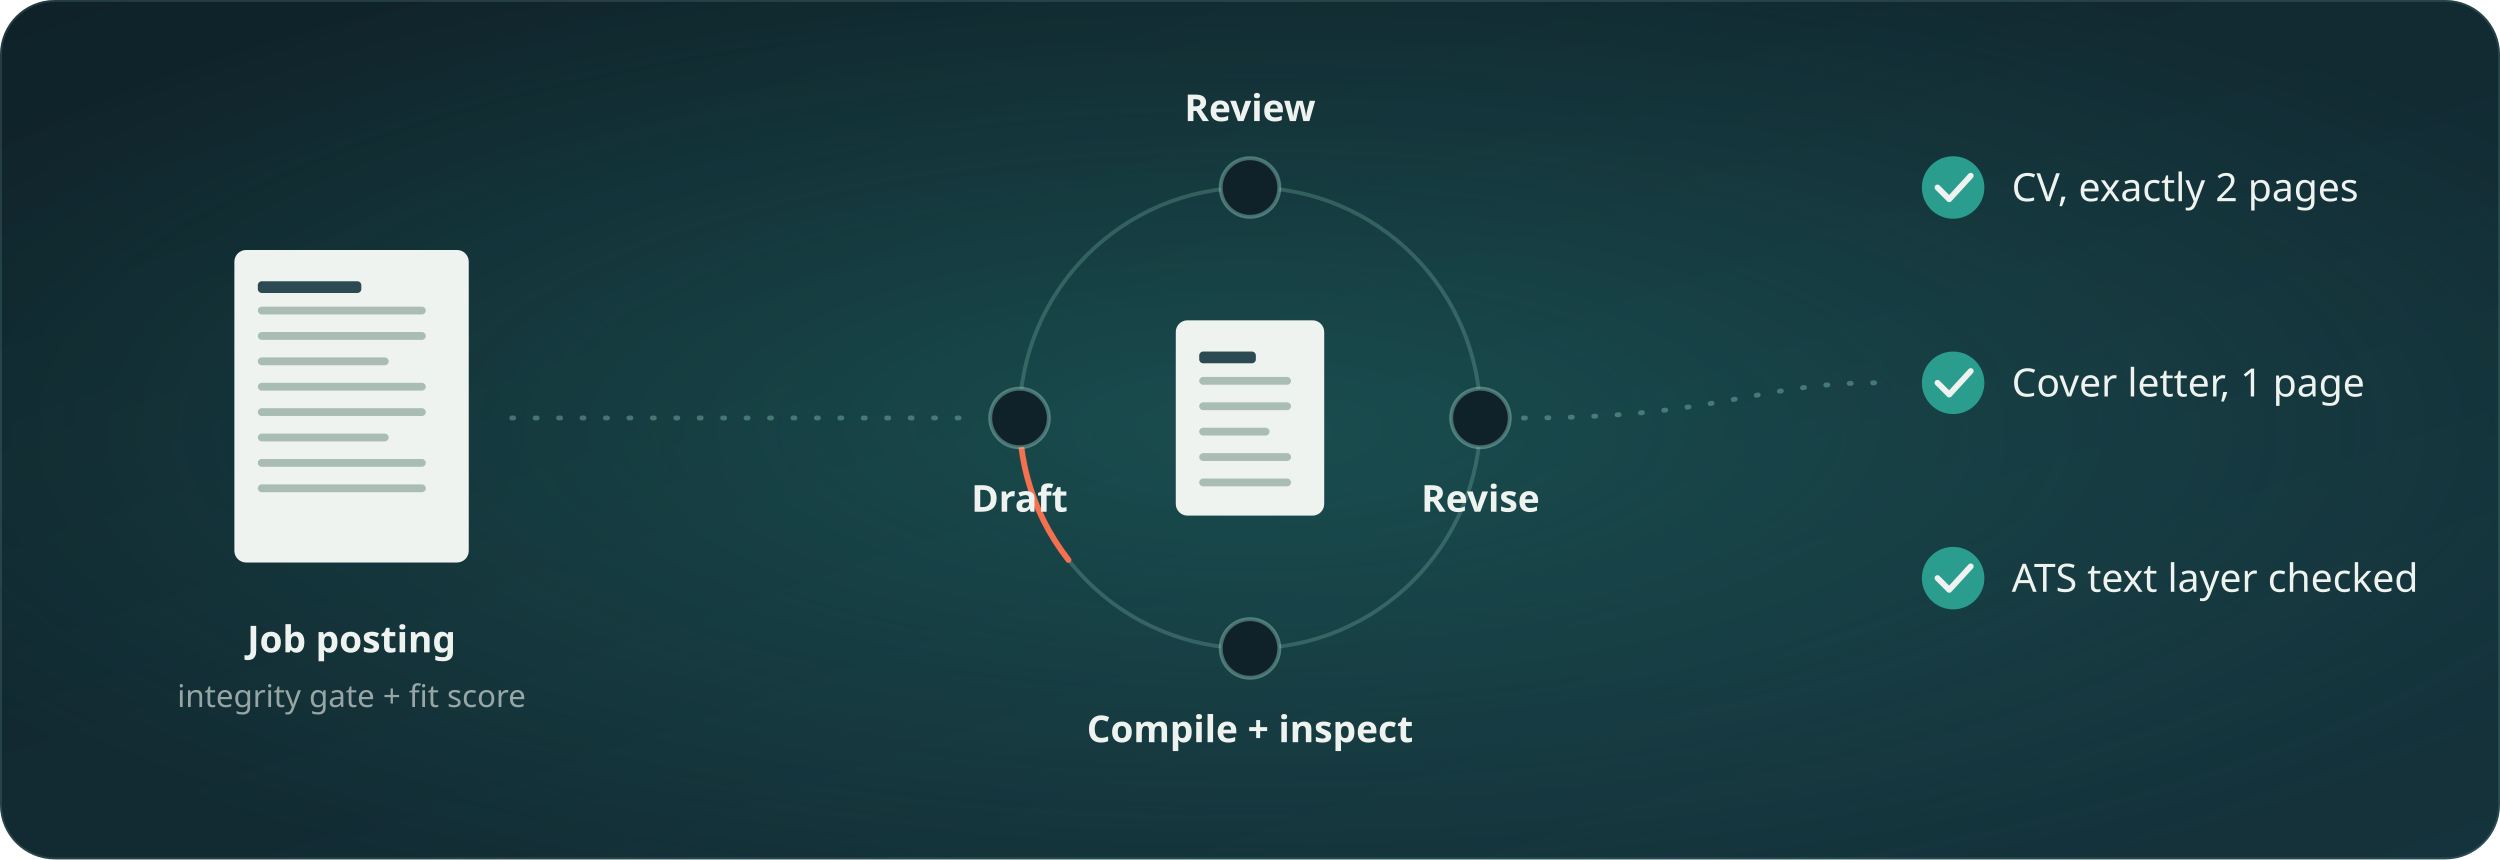
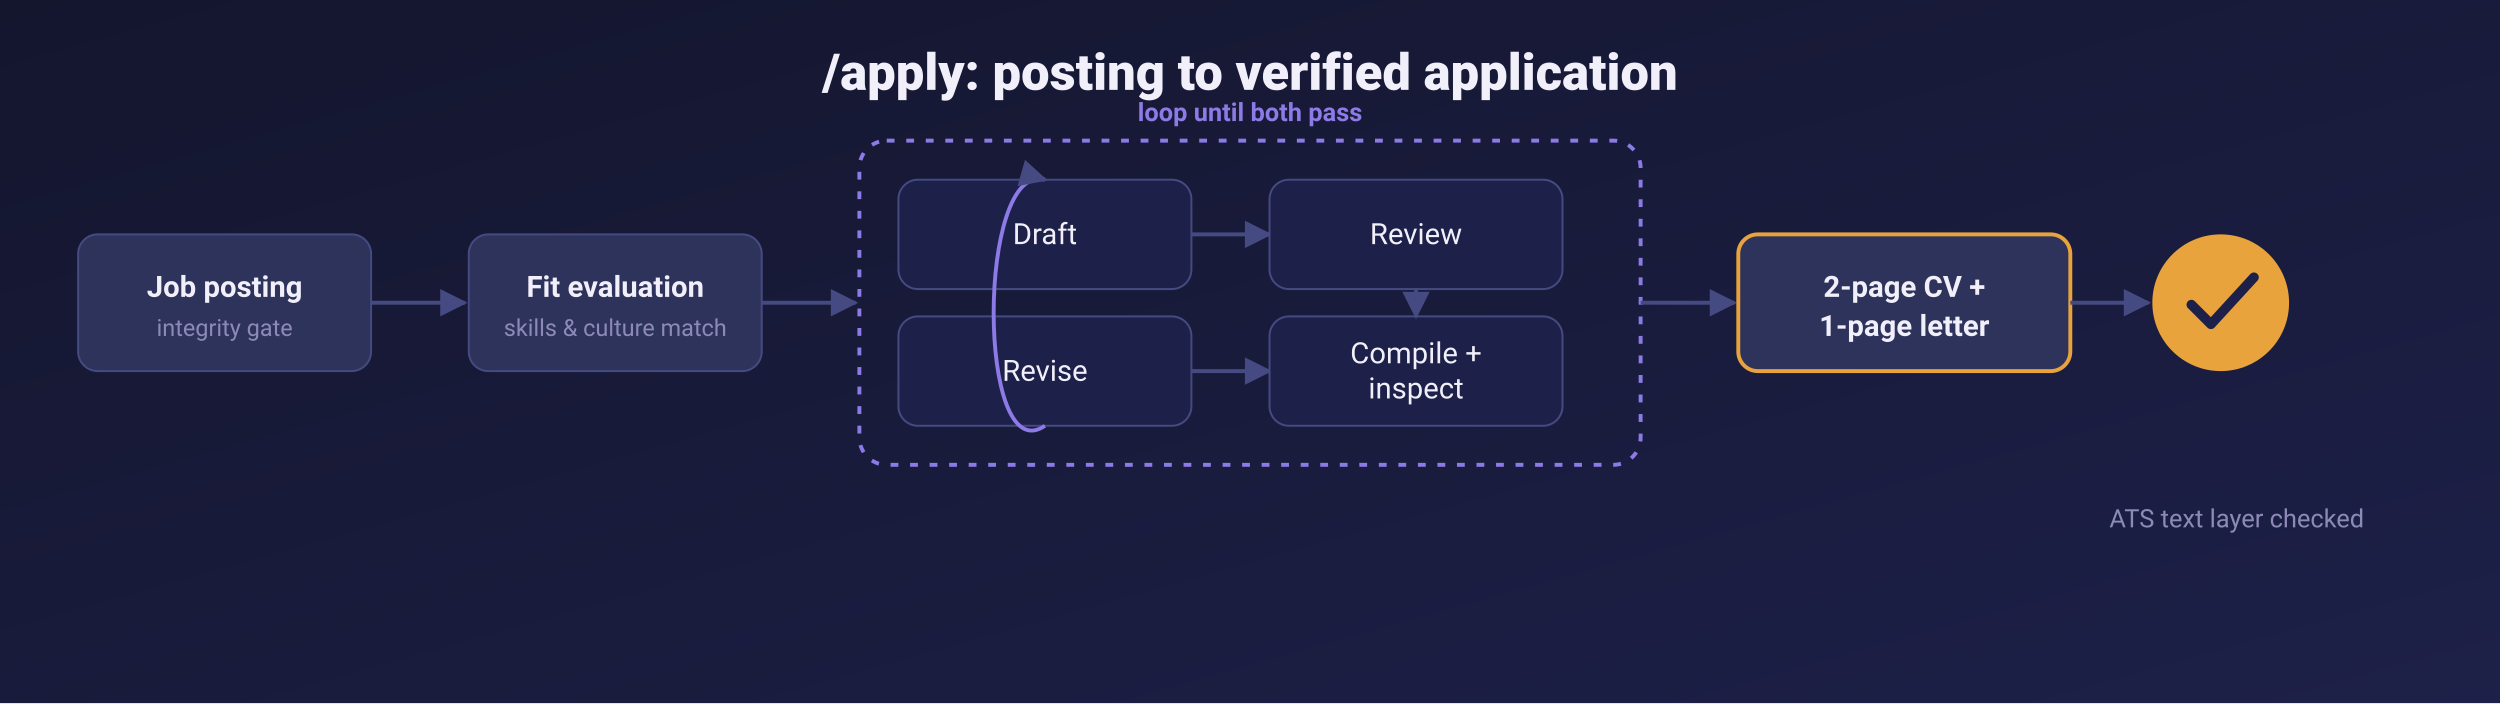
- <svg xmlns="http://www.w3.org/2000/svg" viewBox="0 0 1280 440" width="1280" height="440" role="img" aria-labelledby="t d">
-   <style>
-     .orbit{transform-box:view-box;transform-origin:640px 214px;animation:spin 6s linear infinite}
-     .node{opacity:0}
-     .flow{animation:flow 1.6s linear infinite}
-     .out{animation:out 12s ease-out infinite}
-     .o1{animation-delay:.25s}.o2{animation-delay:.5s}
-     .write rect+rect{transform-box:fill-box;transform-origin:left;animation:write 6s ease-out infinite}
-     @keyframes spin{to{transform:rotate(360deg)}}
-     @keyframes hit{0%{opacity:1}22%,100%{opacity:0}}
-     @keyframes flow{to{stroke-dashoffset:-24}}
-     @keyframes out{0%,45%{opacity:.18}52%,94%{opacity:1}100%{opacity:.18}}
-     @keyframes write{0%{transform:scaleX(0)}40%,100%{transform:scaleX(1)}}
-     .n0{animation:hit 6s linear -6.000s infinite}.n1{animation:hit 6s linear -4.500s infinite}.n2{animation:hit 6s linear -3.000s infinite}.n3{animation:hit 6s linear -1.500s infinite}
-     @media (prefers-reduced-motion: reduce){*{animation:none!important}}
-     @media (prefers-reduced-motion: reduce){.n0{opacity:1}.out{opacity:1}}
-   </style>
+ <svg xmlns="http://www.w3.org/2000/svg" viewBox="0 0 1280 360" width="1280" height="360" role="img" aria-labelledby="t d">
  <defs>
-     <linearGradient id="bg" x1="0" y1="0" x2="1" y2="1">
-       <stop offset="0" stop-color="#0F2229" />
-       <stop offset="1" stop-color="#15333C" />
+     <linearGradient id="bg4" x1="0" y1="0" x2="1" y2="1">
+       <stop offset="0" stop-color="#14162E" />
+       <stop offset="1" stop-color="#1D2048" />
    </linearGradient>
-     <radialGradient id="glow" cx="0.5" cy="0.5" r="0.6">
-       <stop offset="0" stop-color="#2A9D8F" stop-opacity=".30" />
-       <stop offset="1" stop-color="#2A9D8F" stop-opacity="0" />
-     </radialGradient>
-     <clipPath id="card">
-       <rect width="1280" height="440" rx="28" />
-     </clipPath>
+     <marker id="arrow" viewBox="0 0 10 10" refX="9" refY="5" markerWidth="7" markerHeight="7" orient="auto-start-reverse">
+       <path d="M0 0 L10 5 L0 10 Z" fill="#454B82" />
+     </marker>
  </defs>
-   <g clip-path="url(#card)">
-     <rect width="1280" height="440" fill="url(#bg)" />
-     <rect width="1280" height="440" fill="url(#glow)" />
-     <g class="">
-       <rect x="120" y="128" width="120" height="160" rx="6" fill="#EEF3EF" />
-       <rect x="132" y="144" width="53" height="6" rx="2" fill="#2b4a52" />
-       <rect x="132" y="157" width="86" height="4" rx="2" fill="#a9bcb5" />
-       <rect x="132" y="170" width="86" height="4" rx="2" fill="#a9bcb5" />
-       <rect x="132" y="183" width="67" height="4" rx="2" fill="#a9bcb5" />
-       <rect x="132" y="196" width="86" height="4" rx="2" fill="#a9bcb5" />
-       <rect x="132" y="209" width="86" height="4" rx="2" fill="#a9bcb5" />
-       <rect x="132" y="222" width="67" height="4" rx="2" fill="#a9bcb5" />
-       <rect x="132" y="235" width="86" height="4" rx="2" fill="#a9bcb5" />
-       <rect x="132" y="248" width="86" height="4" rx="2" fill="#a9bcb5" />
+   <rect width="1280" height="360" fill="url(#bg4)" />
+   <text x="640" y="46" text-anchor="middle" font-family="-apple-system,Segoe UI,Roboto,sans-serif" font-weight="800" font-size="26" fill="#F1EFFA">/apply: posting to verified application</text>
+   <g font-family="-apple-system,Segoe UI,Roboto,sans-serif" font-size="15">
+     <g transform="translate(40,120)">
+       <rect width="150" height="70" rx="10" fill="#2E335C" stroke="#454B82" />
+       <text x="75" y="32" text-anchor="middle" fill="#F1EFFA" font-weight="600">Job posting</text>
+       <text x="75" y="52" text-anchor="middle" fill="#8D8AB8" font-size="12">integrity gate</text>
    </g>
-     <text x="180" y="334" text-anchor="middle" font-family="ui-rounded,'SF Pro Rounded','Nunito','Varela Round','Segoe UI Variable Display','Segoe UI',system-ui,-apple-system,sans-serif" font-size="19" font-weight="600" fill="#EEF3EF">Job posting</text>
-     <text x="180" y="362" text-anchor="middle" font-family="ui-rounded,'SF Pro Rounded','Nunito','Varela Round','Segoe UI Variable Display','Segoe UI',system-ui,-apple-system,sans-serif" font-size="16" fill="#EEF3EF" fill-opacity=".6">integrity gate + fit score</text>
-     <path d="M262 214 H498" stroke="#9FE0CF" stroke-opacity=".35" stroke-width="2.5" stroke-linecap="round" stroke-dasharray="1 11" class="flow" />
-     <path d="M780 214 C 880 214, 900 196, 960 196" fill="none" stroke="#9FE0CF" stroke-opacity=".35" stroke-width="2.5" stroke-linecap="round" stroke-dasharray="1 11" class="flow" />
-     <circle cx="640" cy="214" r="118" fill="none" stroke="#9FE0CF" stroke-opacity=".22" stroke-width="2" />
-     <g class="orbit">
-       <circle cx="640" cy="214" r="118" fill="none" stroke="#F4704F" stroke-width="3" stroke-linecap="round" stroke-dasharray="70 671.4" transform="rotate(142 640 214)" />
-       <circle cx="522" cy="214" r="7" fill="#F4704F" />
+     <line x1="190" y1="155" x2="238" y2="155" stroke="#454B82" stroke-width="2" marker-end="url(#arrow)" />
+     <g transform="translate(240,120)">
+       <rect width="150" height="70" rx="10" fill="#2E335C" stroke="#454B82" />
+       <text x="75" y="32" text-anchor="middle" fill="#F1EFFA" font-weight="600">Fit evaluation</text>
+       <text x="75" y="52" text-anchor="middle" fill="#8D8AB8" font-size="12">skills &amp; culture match</text>
    </g>
-     <circle cx="522.0" cy="214.0" r="15" fill="#0F2229" stroke="#9FE0CF" stroke-opacity=".4" stroke-width="2" />
-     <circle class="node n0" cx="522.0" cy="214.0" r="15" fill="#2A9D8F" />
-     <text x="522.0" y="262.0" text-anchor="middle" font-family="ui-rounded,'SF Pro Rounded','Nunito','Varela Round','Segoe UI Variable Display','Segoe UI',system-ui,-apple-system,sans-serif" font-size="19" font-weight="600" fill="#EEF3EF">Draft</text>
-     <circle cx="640.0" cy="96.0" r="15" fill="#0F2229" stroke="#9FE0CF" stroke-opacity=".4" stroke-width="2" />
-     <circle class="node n1" cx="640.0" cy="96.0" r="15" fill="#2A9D8F" />
-     <text x="640.0" y="62.0" text-anchor="middle" font-family="ui-rounded,'SF Pro Rounded','Nunito','Varela Round','Segoe UI Variable Display','Segoe UI',system-ui,-apple-system,sans-serif" font-size="19" font-weight="600" fill="#EEF3EF">Review</text>
-     <circle cx="758.0" cy="214.0" r="15" fill="#0F2229" stroke="#9FE0CF" stroke-opacity=".4" stroke-width="2" />
-     <circle class="node n2" cx="758.0" cy="214.0" r="15" fill="#2A9D8F" />
-     <text x="758.0" y="262.0" text-anchor="middle" font-family="ui-rounded,'SF Pro Rounded','Nunito','Varela Round','Segoe UI Variable Display','Segoe UI',system-ui,-apple-system,sans-serif" font-size="19" font-weight="600" fill="#EEF3EF">Revise</text>
-     <circle cx="640.0" cy="332.0" r="15" fill="#0F2229" stroke="#9FE0CF" stroke-opacity=".4" stroke-width="2" />
-     <circle class="node n3" cx="640.0" cy="332.0" r="15" fill="#2A9D8F" />
-     <text x="640.0" y="380.0" text-anchor="middle" font-family="ui-rounded,'SF Pro Rounded','Nunito','Varela Round','Segoe UI Variable Display','Segoe UI',system-ui,-apple-system,sans-serif" font-size="19" font-weight="600" fill="#EEF3EF">Compile + inspect</text>
-     <g class="write">
-       <rect x="602" y="164" width="76" height="100" rx="6" fill="#EEF3EF" />
-       <rect x="614" y="180" width="29" height="6" rx="2" fill="#2b4a52" />
-       <rect x="614" y="193" width="47" height="4" rx="2" fill="#a9bcb5" />
-       <rect x="614" y="206" width="47" height="4" rx="2" fill="#a9bcb5" />
-       <rect x="614" y="219" width="36" height="4" rx="2" fill="#a9bcb5" />
-       <rect x="614" y="232" width="47" height="4" rx="2" fill="#a9bcb5" />
-       <rect x="614" y="245" width="47" height="4" rx="2" fill="#a9bcb5" />
+     <line x1="390" y1="155" x2="438" y2="155" stroke="#454B82" stroke-width="2" marker-end="url(#arrow)" />
+     <g transform="translate(440,72)">
+       <rect width="400" height="166" rx="14" fill="none" stroke="#8C7AE6" stroke-width="2" stroke-dasharray="4 6" />
+       <text x="200" y="-10" text-anchor="middle" fill="#8C7AE6" font-size="13" font-weight="600">loop until both pass</text>
+       <g transform="translate(20,20)">
+         <rect width="150" height="56" rx="10" fill="#1D2048" stroke="#454B82" />
+         <text x="75" y="33" text-anchor="middle" fill="#F1EFFA">Draft</text>
+       </g>
+       <line x1="170" y1="48" x2="210" y2="48" stroke="#454B82" stroke-width="2" marker-end="url(#arrow)" />
+       <g transform="translate(210,20)">
+         <rect width="150" height="56" rx="10" fill="#1D2048" stroke="#454B82" />
+         <text x="75" y="33" text-anchor="middle" fill="#F1EFFA">Review</text>
+       </g>
+       <g transform="translate(20,90)">
+         <rect width="150" height="56" rx="10" fill="#1D2048" stroke="#454B82" />
+         <text x="75" y="33" text-anchor="middle" fill="#F1EFFA">Revise</text>
+       </g>
+       <line x1="170" y1="118" x2="210" y2="118" stroke="#454B82" stroke-width="2" marker-end="url(#arrow)" />
+       <g transform="translate(210,90)">
+         <rect width="150" height="56" rx="10" fill="#1D2048" stroke="#454B82" />
+         <text x="75" y="24" text-anchor="middle" fill="#F1EFFA">Compile +</text>
+         <text x="75" y="42" text-anchor="middle" fill="#F1EFFA">inspect</text>
+       </g>
+       <path d="M 285 76 L 285 90" stroke="#454B82" stroke-width="2" marker-end="url(#arrow)" />
+       <path d="M 95 146 C 60 170, 60 10, 95 20" stroke="#8C7AE6" stroke-width="2" fill="none" marker-end="url(#arrow)" />
    </g>
-     <g class="out o0">
-       <circle cx="1000" cy="96" r="16" fill="#2A9D8F" />
-       <path d="M992 96 l6 6 l11 -12" fill="none" stroke="#EEF3EF" stroke-width="3" stroke-linecap="round" stroke-linejoin="round" />
-       <text x="1030" y="103" font-family="ui-rounded,'SF Pro Rounded','Nunito','Varela Round','Segoe UI Variable Display','Segoe UI',system-ui,-apple-system,sans-serif" font-size="20" fill="#EEF3EF">CV, exactly 2 pages</text>
+     <line x1="840" y1="155" x2="888" y2="155" stroke="#454B82" stroke-width="2" marker-end="url(#arrow)" />
+     <g transform="translate(890,120)">
+       <rect width="170" height="70" rx="10" fill="#2E335C" stroke="#E8A33D" stroke-width="2" />
+       <text x="85" y="32" text-anchor="middle" fill="#F1EFFA" font-weight="600">2-page CV +</text>
+       <text x="85" y="52" text-anchor="middle" fill="#F1EFFA" font-weight="600">1-page letter</text>
    </g>
-     <g class="out o1">
-       <circle cx="1000" cy="196" r="16" fill="#2A9D8F" />
-       <path d="M992 196 l6 6 l11 -12" fill="none" stroke="#EEF3EF" stroke-width="3" stroke-linecap="round" stroke-linejoin="round" />
-       <text x="1030" y="203" font-family="ui-rounded,'SF Pro Rounded','Nunito','Varela Round','Segoe UI Variable Display','Segoe UI',system-ui,-apple-system,sans-serif" font-size="20" fill="#EEF3EF">Cover letter, 1 page</text>
-     </g>
-     <g class="out o2">
-       <circle cx="1000" cy="296" r="16" fill="#2A9D8F" />
-       <path d="M992 296 l6 6 l11 -12" fill="none" stroke="#EEF3EF" stroke-width="3" stroke-linecap="round" stroke-linejoin="round" />
-       <text x="1030" y="303" font-family="ui-rounded,'SF Pro Rounded','Nunito','Varela Round','Segoe UI Variable Display','Segoe UI',system-ui,-apple-system,sans-serif" font-size="20" fill="#EEF3EF">ATS text layer checked</text>
+     <line x1="1060" y1="155" x2="1100" y2="155" stroke="#454B82" stroke-width="2" marker-end="url(#arrow)" />
+     <g transform="translate(1102,120)">
+       <circle cx="35" cy="35" r="35" fill="#E8A33D" />
+       <path d="M20 36 L30 46 L52 22" stroke="#1D2048" stroke-width="5" fill="none" stroke-linecap="round" stroke-linejoin="round" />
    </g>
  </g>
-   <rect x=".5" y=".5" width="1279" height="439" rx="27.5" fill="none" stroke="#9FE0CF" stroke-opacity=".14" />
+   <g transform="translate(1080,270)" font-family="-apple-system,Segoe UI,Roboto,sans-serif" font-size="13" fill="#8D8AB8">
+     <text x="0" y="0">ATS text layer checked</text>
+   </g>
</svg>
